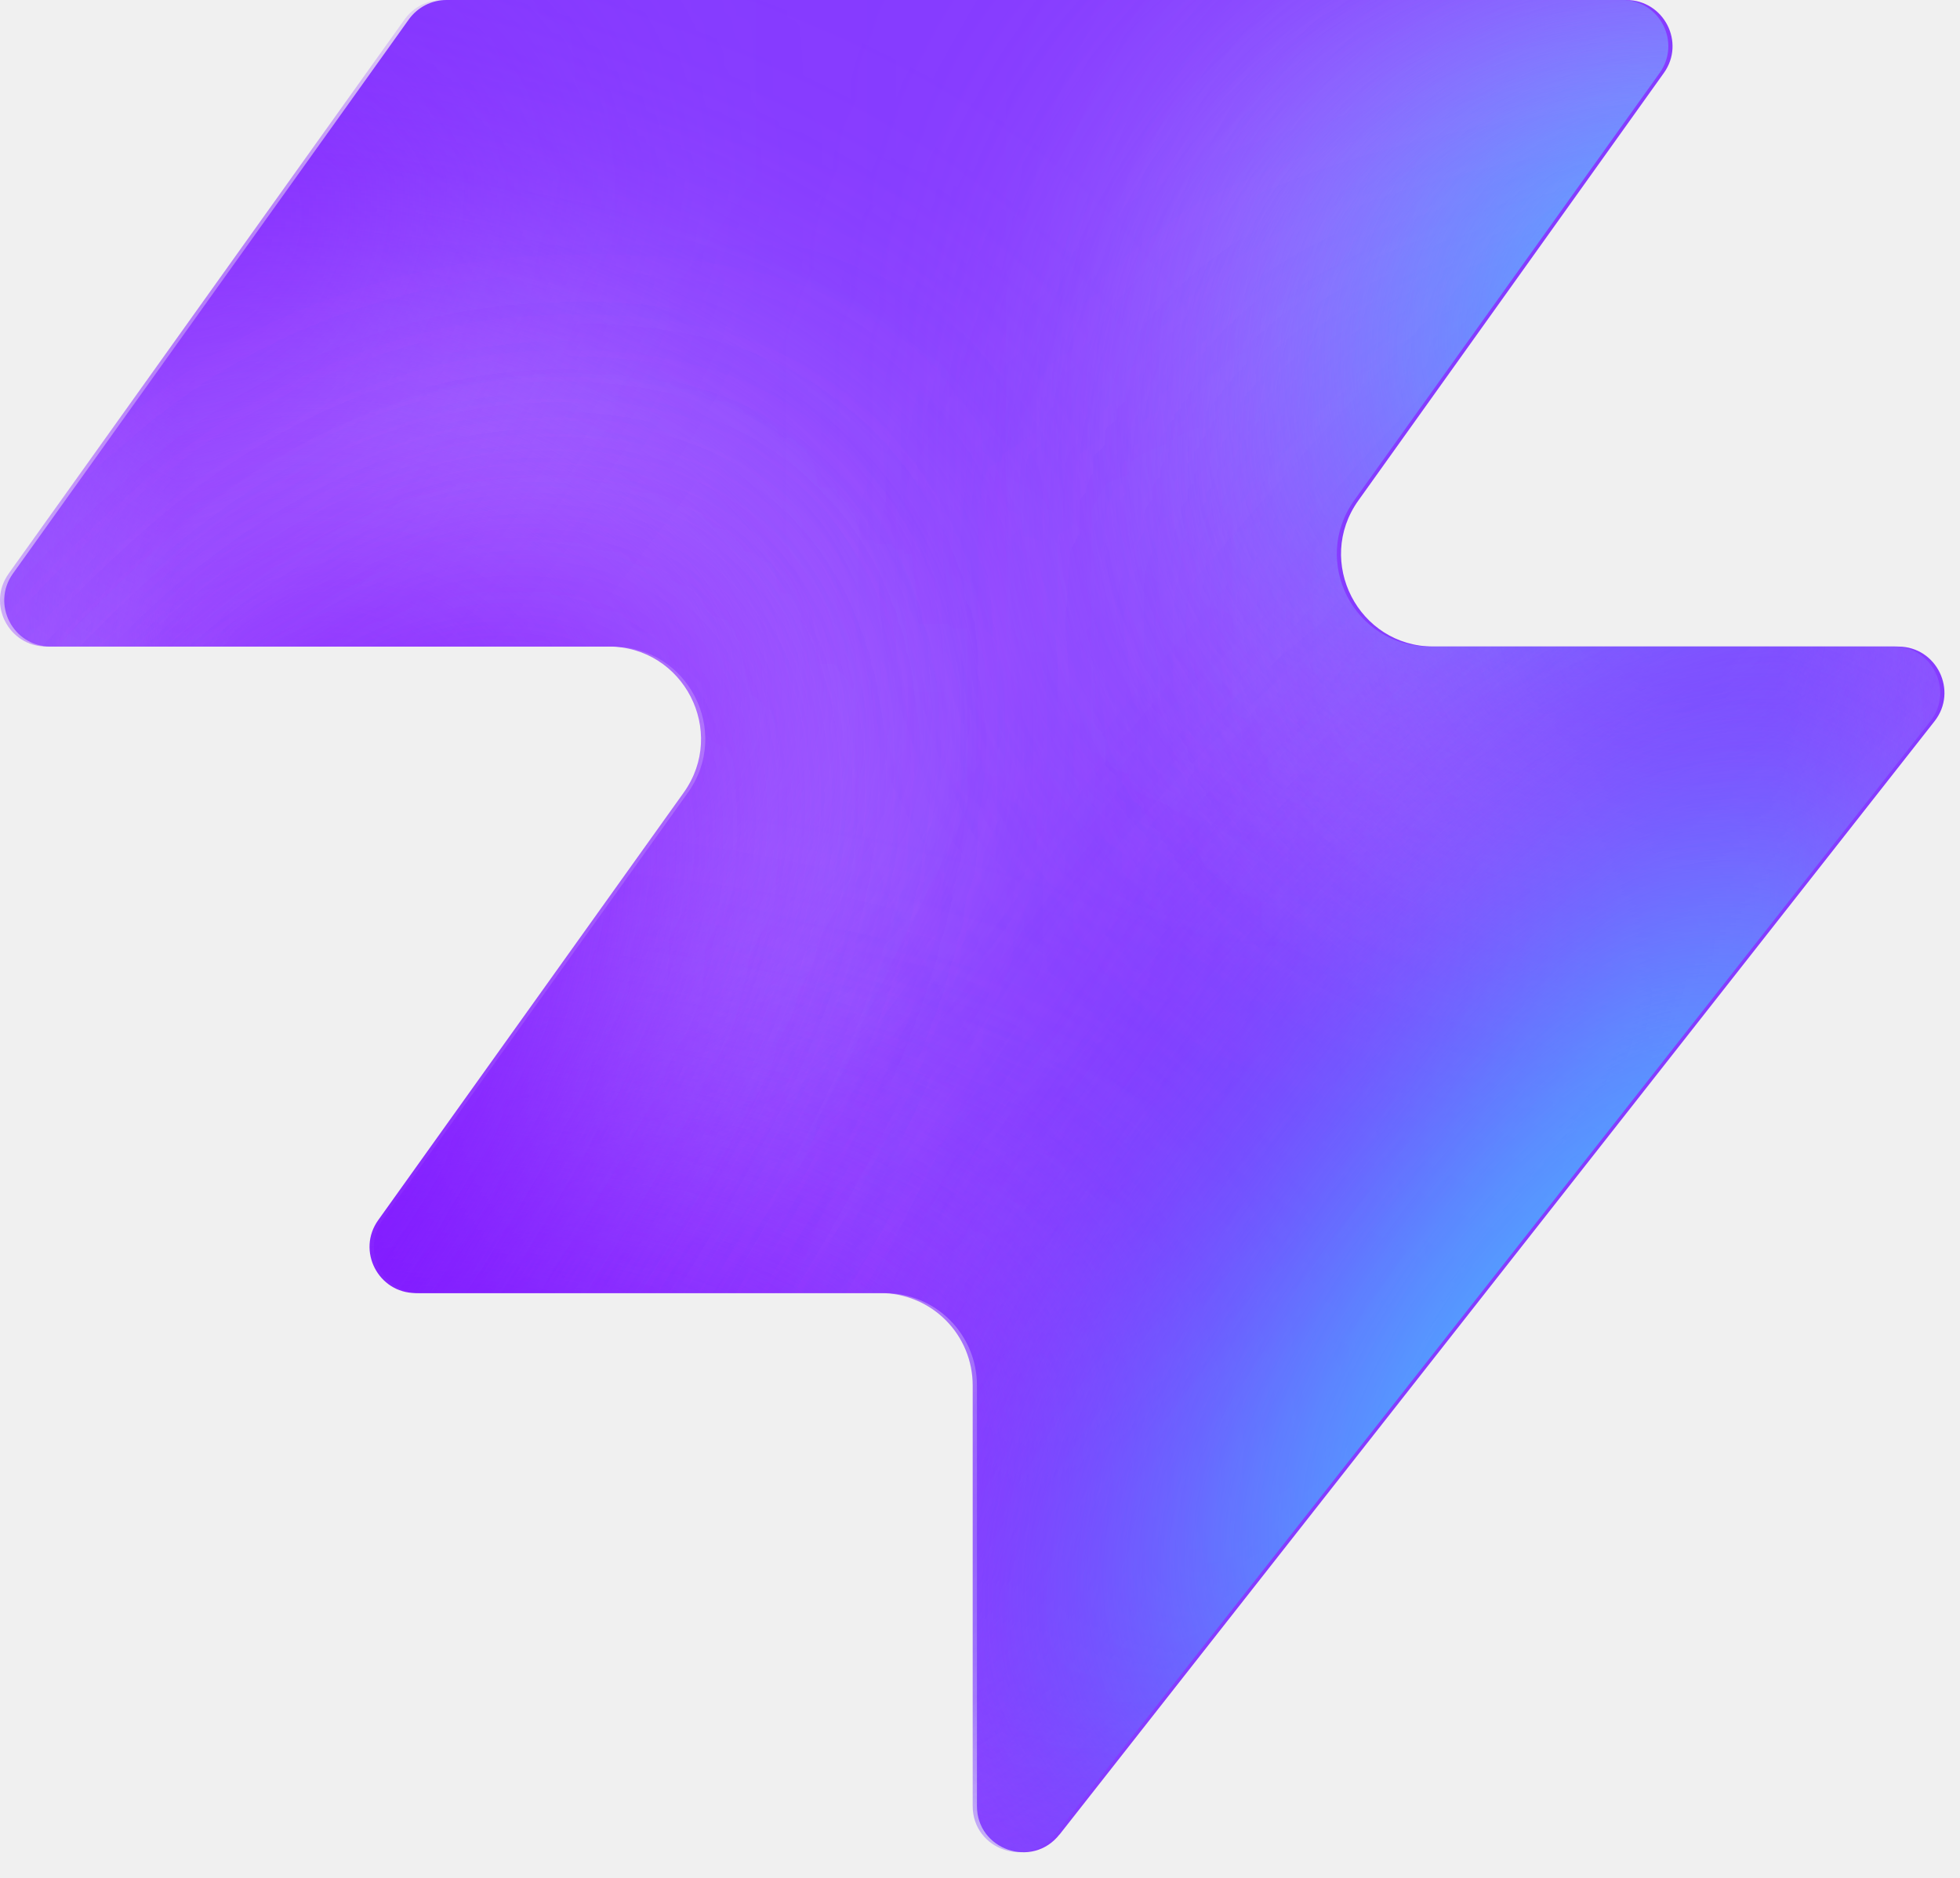
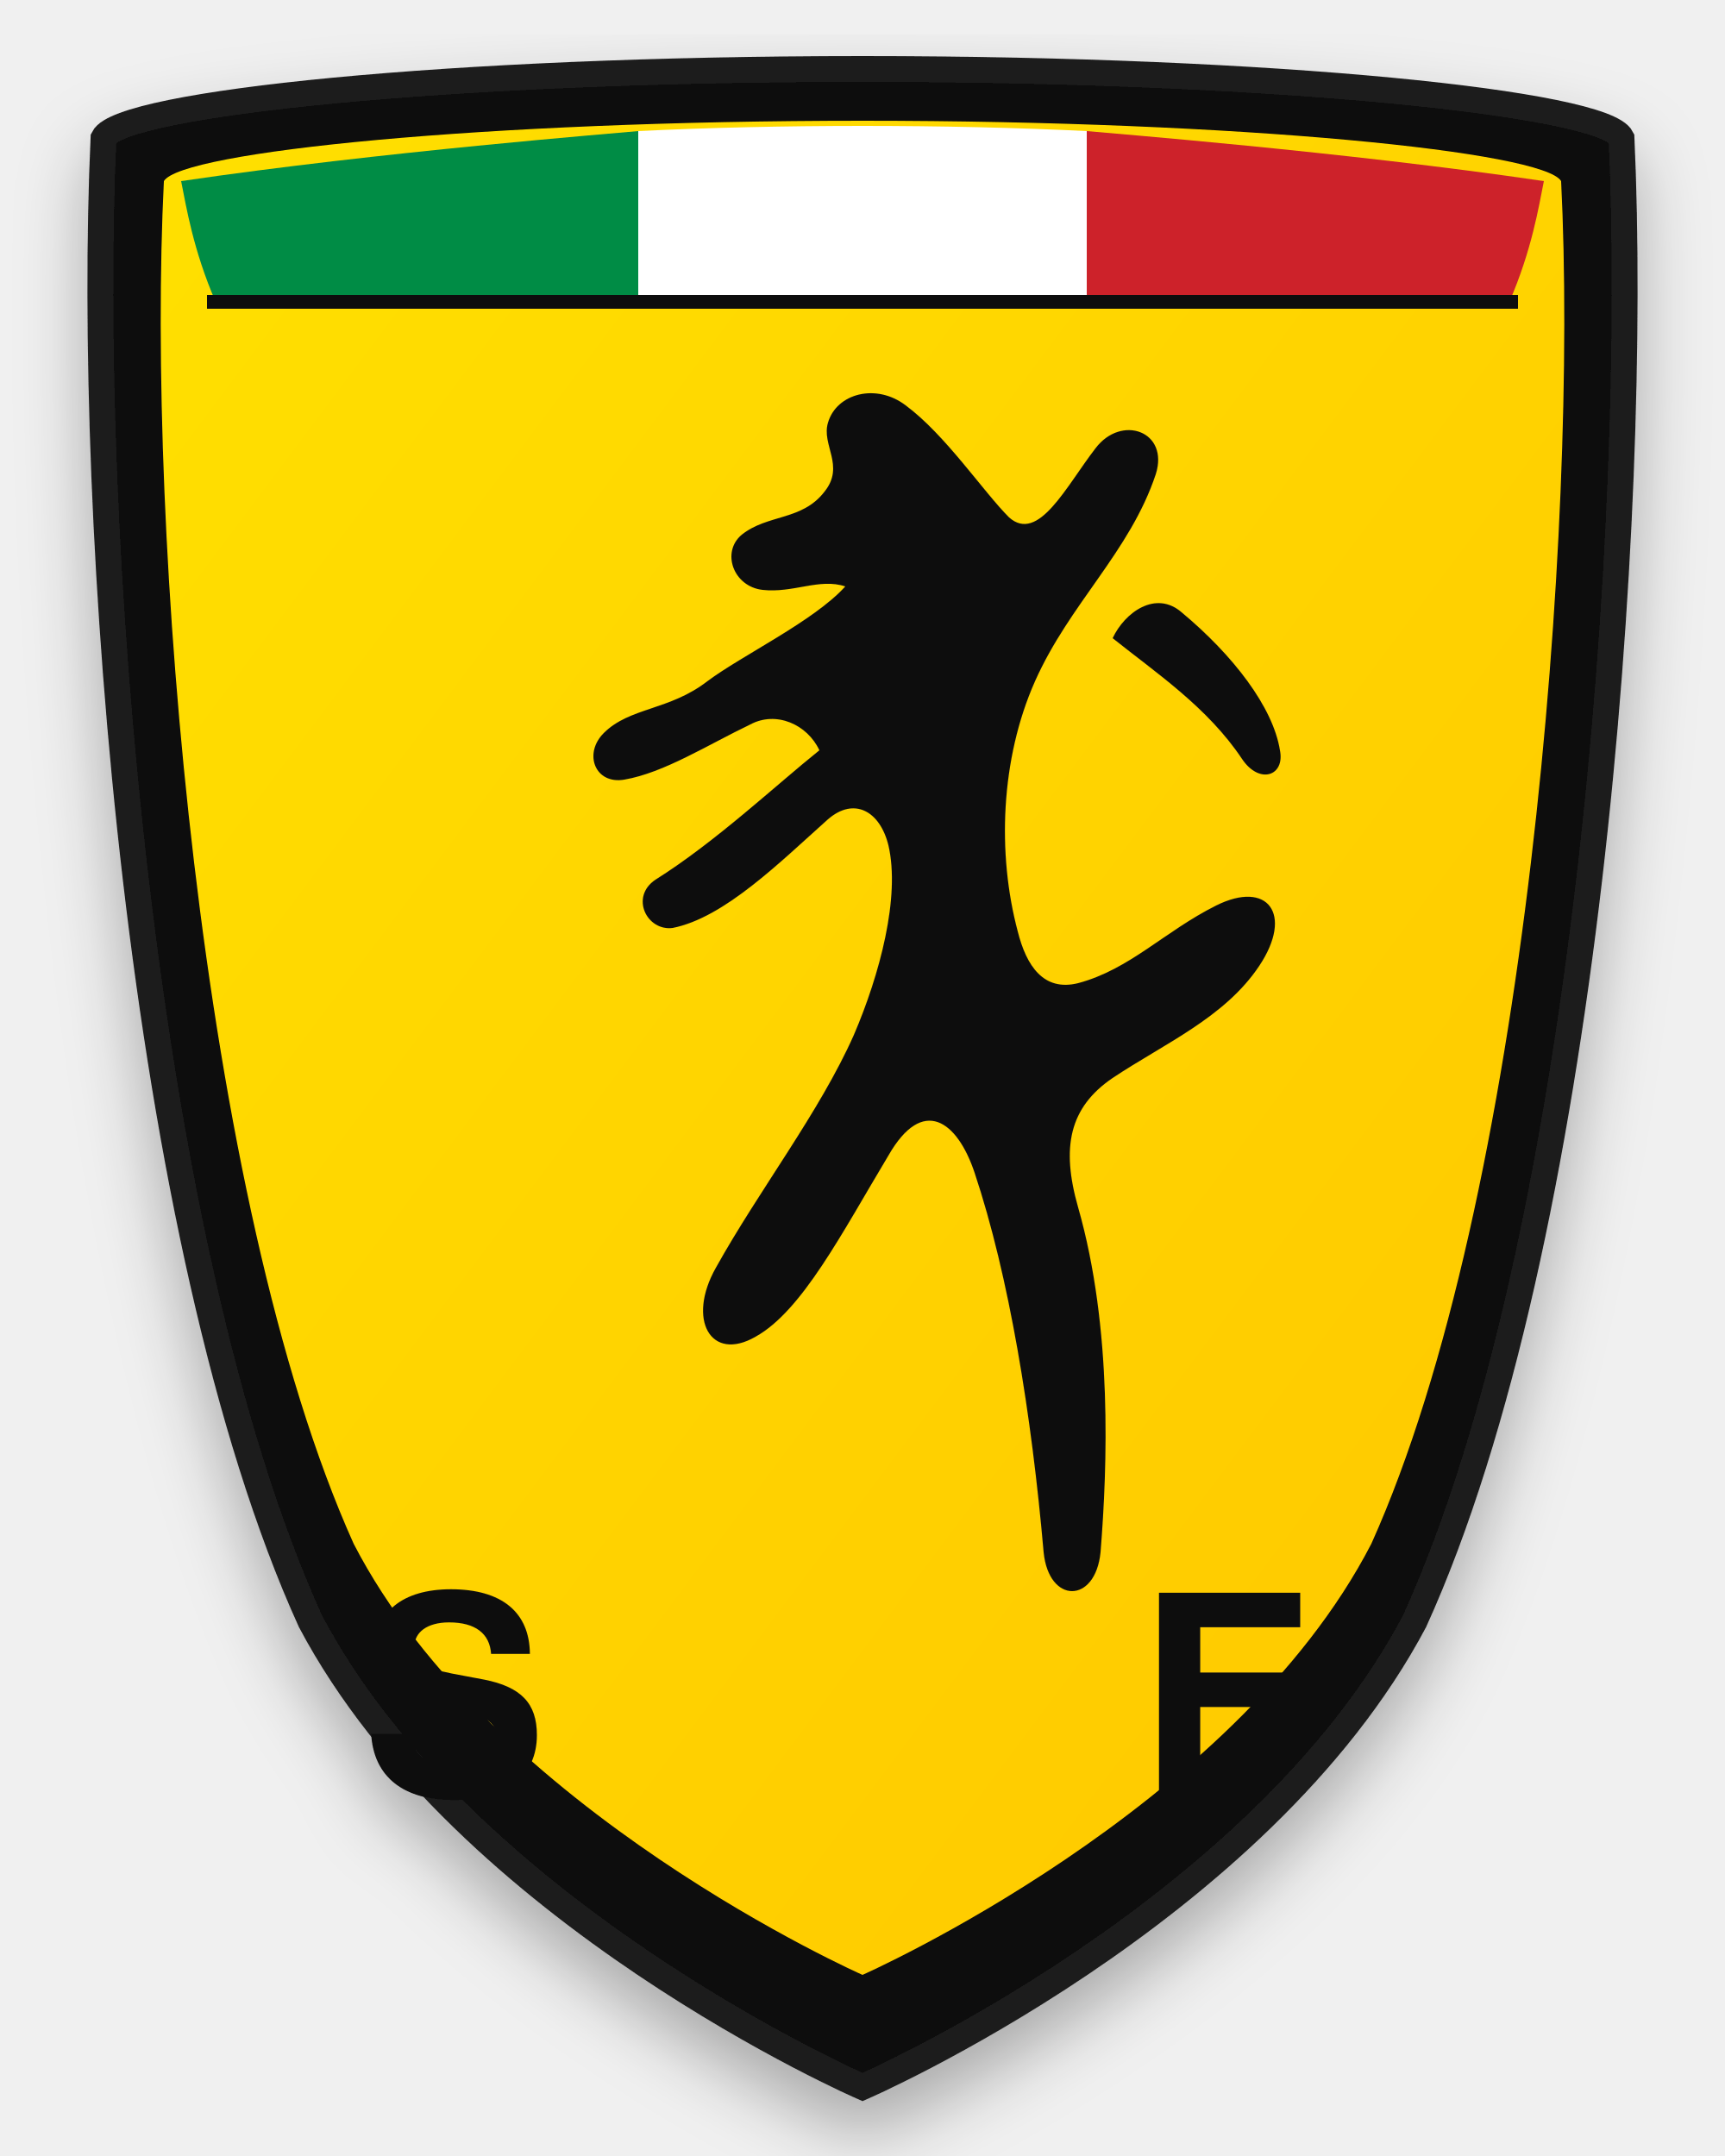
- <svg xmlns="http://www.w3.org/2000/svg" width="48" height="46" fill="none" viewBox="0 0 48 46">
-   <path fill="#863bff" d="M25.946 44.938c-.664.845-2.021.375-2.021-.698V33.937a2.26 2.26 0 0 0-2.262-2.262H10.287c-.92 0-1.456-1.04-.92-1.788l7.48-10.471c1.07-1.497 0-3.578-1.842-3.578H1.237c-.92 0-1.456-1.04-.92-1.788L10.013.474c.214-.297.556-.474.92-.474h28.894c.92 0 1.456 1.04.92 1.788l-7.48 10.471c-1.07 1.498 0 3.579 1.842 3.579h11.377c.943 0 1.473 1.088.89 1.83L25.947 44.94z" style="fill:#863bff;fill:color(display-p3 .525 .23 1);fill-opacity:1" />
-   <mask id="a" width="48" height="46" x="0" y="0" maskUnits="userSpaceOnUse" style="mask-type:alpha">
-     <path fill="#000" d="M25.842 44.938c-.664.844-2.021.375-2.021-.698V33.937a2.26 2.26 0 0 0-2.262-2.262H10.183c-.92 0-1.456-1.04-.92-1.788l7.48-10.471c1.07-1.498 0-3.579-1.842-3.579H1.133c-.92 0-1.456-1.04-.92-1.787L9.91.473c.214-.297.556-.474.92-.474h28.894c.92 0 1.456 1.04.92 1.788l-7.48 10.471c-1.07 1.498 0 3.578 1.842 3.578h11.377c.943 0 1.473 1.088.89 1.832L25.843 44.94z" style="fill:#000;fill-opacity:1" />
-   </mask>
-   <g mask="url(#a)">
-     <g filter="url(#b)">
-       <ellipse cx="5.508" cy="14.704" fill="#ede6ff" rx="5.508" ry="14.704" style="fill:#ede6ff;fill:color(display-p3 .927 .903 1);fill-opacity:1" transform="matrix(.00324 1 1 -.00324 -4.47 31.516)" />
-     </g>
-     <g filter="url(#c)">
-       <ellipse cx="10.399" cy="29.851" fill="#ede6ff" rx="10.399" ry="29.851" style="fill:#ede6ff;fill:color(display-p3 .927 .903 1);fill-opacity:1" transform="matrix(.00324 1 1 -.00324 -39.328 7.883)" />
-     </g>
-     <g filter="url(#d)">
-       <ellipse cx="5.508" cy="30.487" fill="#7e14ff" rx="5.508" ry="30.487" style="fill:#7e14ff;fill:color(display-p3 .492 .077 1);fill-opacity:1" transform="rotate(89.814 -25.913 -14.639)scale(1 -1)" />
-     </g>
-     <g filter="url(#e)">
-       <ellipse cx="5.508" cy="30.599" fill="#7e14ff" rx="5.508" ry="30.599" style="fill:#7e14ff;fill:color(display-p3 .492 .077 1);fill-opacity:1" transform="rotate(89.814 -32.644 -3.334)scale(1 -1)" />
-     </g>
-     <g filter="url(#f)">
-       <ellipse cx="5.508" cy="30.599" fill="#7e14ff" rx="5.508" ry="30.599" style="fill:#7e14ff;fill:color(display-p3 .492 .077 1);fill-opacity:1" transform="matrix(.00324 1 1 -.00324 -34.34 30.47)" />
-     </g>
-     <g filter="url(#g)">
-       <ellipse cx="14.072" cy="22.078" fill="#ede6ff" rx="14.072" ry="22.078" style="fill:#ede6ff;fill:color(display-p3 .927 .903 1);fill-opacity:1" transform="rotate(93.35 24.506 48.493)scale(-1 1)" />
-     </g>
-     <g filter="url(#h)">
-       <ellipse cx="3.47" cy="21.501" fill="#7e14ff" rx="3.47" ry="21.501" style="fill:#7e14ff;fill:color(display-p3 .492 .077 1);fill-opacity:1" transform="rotate(89.009 28.708 47.59)scale(-1 1)" />
-     </g>
-     <g filter="url(#i)">
-       <ellipse cx="3.47" cy="21.501" fill="#7e14ff" rx="3.47" ry="21.501" style="fill:#7e14ff;fill:color(display-p3 .492 .077 1);fill-opacity:1" transform="rotate(89.009 28.708 47.59)scale(-1 1)" />
-     </g>
-     <g filter="url(#j)">
-       <ellipse cx=".387" cy="8.972" fill="#7e14ff" rx="4.407" ry="29.108" style="fill:#7e14ff;fill:color(display-p3 .492 .077 1);fill-opacity:1" transform="rotate(39.51 .387 8.972)" />
-     </g>
-     <g filter="url(#k)">
-       <ellipse cx="47.523" cy="-6.092" fill="#7e14ff" rx="4.407" ry="29.108" style="fill:#7e14ff;fill:color(display-p3 .492 .077 1);fill-opacity:1" transform="rotate(37.892 47.523 -6.092)" />
-     </g>
-     <g filter="url(#l)">
-       <ellipse cx="41.412" cy="6.333" fill="#47bfff" rx="5.971" ry="9.665" style="fill:#47bfff;fill:color(display-p3 .28 .748 1);fill-opacity:1" transform="rotate(37.892 41.412 6.333)" />
-     </g>
-     <g filter="url(#m)">
-       <ellipse cx="-1.879" cy="38.332" fill="#7e14ff" rx="4.407" ry="29.108" style="fill:#7e14ff;fill:color(display-p3 .492 .077 1);fill-opacity:1" transform="rotate(37.892 -1.88 38.332)" />
-     </g>
-     <g filter="url(#n)">
-       <ellipse cx="-1.879" cy="38.332" fill="#7e14ff" rx="4.407" ry="29.108" style="fill:#7e14ff;fill:color(display-p3 .492 .077 1);fill-opacity:1" transform="rotate(37.892 -1.88 38.332)" />
-     </g>
-     <g filter="url(#o)">
-       <ellipse cx="35.651" cy="29.907" fill="#7e14ff" rx="4.407" ry="29.108" style="fill:#7e14ff;fill:color(display-p3 .492 .077 1);fill-opacity:1" transform="rotate(37.892 35.651 29.907)" />
-     </g>
-     <g filter="url(#p)">
-       <ellipse cx="38.418" cy="32.4" fill="#47bfff" rx="5.971" ry="15.297" style="fill:#47bfff;fill:color(display-p3 .28 .748 1);fill-opacity:1" transform="rotate(37.892 38.418 32.4)" />
-     </g>
-   </g>
+ <svg xmlns="http://www.w3.org/2000/svg" viewBox="0 0 100 125" width="100%" height="100%">
  <defs>
-     <filter id="b" width="60.045" height="41.654" x="-19.77" y="16.149" color-interpolation-filters="sRGB" filterUnits="userSpaceOnUse">
-       <feFlood flood-opacity="0" result="BackgroundImageFix" />
-       <feBlend in="SourceGraphic" in2="BackgroundImageFix" result="shape" />
-       <feGaussianBlur result="effect1_foregroundBlur_2002_17158" stdDeviation="7.659" />
-     </filter>
-     <filter id="c" width="90.34" height="51.437" x="-54.613" y="-7.533" color-interpolation-filters="sRGB" filterUnits="userSpaceOnUse">
-       <feFlood flood-opacity="0" result="BackgroundImageFix" />
-       <feBlend in="SourceGraphic" in2="BackgroundImageFix" result="shape" />
-       <feGaussianBlur result="effect1_foregroundBlur_2002_17158" stdDeviation="7.659" />
-     </filter>
-     <filter id="d" width="79.355" height="29.4" x="-49.64" y="2.03" color-interpolation-filters="sRGB" filterUnits="userSpaceOnUse">
-       <feFlood flood-opacity="0" result="BackgroundImageFix" />
-       <feBlend in="SourceGraphic" in2="BackgroundImageFix" result="shape" />
-       <feGaussianBlur result="effect1_foregroundBlur_2002_17158" stdDeviation="4.596" />
-     </filter>
-     <filter id="e" width="79.579" height="29.4" x="-45.045" y="20.029" color-interpolation-filters="sRGB" filterUnits="userSpaceOnUse">
-       <feFlood flood-opacity="0" result="BackgroundImageFix" />
-       <feBlend in="SourceGraphic" in2="BackgroundImageFix" result="shape" />
-       <feGaussianBlur result="effect1_foregroundBlur_2002_17158" stdDeviation="4.596" />
-     </filter>
-     <filter id="f" width="79.579" height="29.4" x="-43.513" y="21.178" color-interpolation-filters="sRGB" filterUnits="userSpaceOnUse">
-       <feFlood flood-opacity="0" result="BackgroundImageFix" />
-       <feBlend in="SourceGraphic" in2="BackgroundImageFix" result="shape" />
-       <feGaussianBlur result="effect1_foregroundBlur_2002_17158" stdDeviation="4.596" />
-     </filter>
-     <filter id="g" width="74.749" height="58.852" x="15.756" y="-17.901" color-interpolation-filters="sRGB" filterUnits="userSpaceOnUse">
-       <feFlood flood-opacity="0" result="BackgroundImageFix" />
-       <feBlend in="SourceGraphic" in2="BackgroundImageFix" result="shape" />
-       <feGaussianBlur result="effect1_foregroundBlur_2002_17158" stdDeviation="7.659" />
-     </filter>
-     <filter id="h" width="61.377" height="25.362" x="23.548" y="2.284" color-interpolation-filters="sRGB" filterUnits="userSpaceOnUse">
-       <feFlood flood-opacity="0" result="BackgroundImageFix" />
-       <feBlend in="SourceGraphic" in2="BackgroundImageFix" result="shape" />
-       <feGaussianBlur result="effect1_foregroundBlur_2002_17158" stdDeviation="4.596" />
-     </filter>
-     <filter id="i" width="61.377" height="25.362" x="23.548" y="2.284" color-interpolation-filters="sRGB" filterUnits="userSpaceOnUse">
-       <feFlood flood-opacity="0" result="BackgroundImageFix" />
-       <feBlend in="SourceGraphic" in2="BackgroundImageFix" result="shape" />
-       <feGaussianBlur result="effect1_foregroundBlur_2002_17158" stdDeviation="4.596" />
-     </filter>
-     <filter id="j" width="56.045" height="63.649" x="-27.636" y="-22.853" color-interpolation-filters="sRGB" filterUnits="userSpaceOnUse">
-       <feFlood flood-opacity="0" result="BackgroundImageFix" />
-       <feBlend in="SourceGraphic" in2="BackgroundImageFix" result="shape" />
-       <feGaussianBlur result="effect1_foregroundBlur_2002_17158" stdDeviation="4.596" />
-     </filter>
-     <filter id="k" width="54.814" height="64.646" x="20.116" y="-38.415" color-interpolation-filters="sRGB" filterUnits="userSpaceOnUse">
-       <feFlood flood-opacity="0" result="BackgroundImageFix" />
-       <feBlend in="SourceGraphic" in2="BackgroundImageFix" result="shape" />
-       <feGaussianBlur result="effect1_foregroundBlur_2002_17158" stdDeviation="4.596" />
-     </filter>
-     <filter id="l" width="33.541" height="35.313" x="24.641" y="-11.323" color-interpolation-filters="sRGB" filterUnits="userSpaceOnUse">
-       <feFlood flood-opacity="0" result="BackgroundImageFix" />
-       <feBlend in="SourceGraphic" in2="BackgroundImageFix" result="shape" />
-       <feGaussianBlur result="effect1_foregroundBlur_2002_17158" stdDeviation="4.596" />
-     </filter>
-     <filter id="m" width="54.814" height="64.646" x="-29.286" y="6.009" color-interpolation-filters="sRGB" filterUnits="userSpaceOnUse">
-       <feFlood flood-opacity="0" result="BackgroundImageFix" />
-       <feBlend in="SourceGraphic" in2="BackgroundImageFix" result="shape" />
-       <feGaussianBlur result="effect1_foregroundBlur_2002_17158" stdDeviation="4.596" />
-     </filter>
-     <filter id="n" width="54.814" height="64.646" x="-29.286" y="6.009" color-interpolation-filters="sRGB" filterUnits="userSpaceOnUse">
-       <feFlood flood-opacity="0" result="BackgroundImageFix" />
-       <feBlend in="SourceGraphic" in2="BackgroundImageFix" result="shape" />
-       <feGaussianBlur result="effect1_foregroundBlur_2002_17158" stdDeviation="4.596" />
-     </filter>
-     <filter id="o" width="54.814" height="64.646" x="8.244" y="-2.416" color-interpolation-filters="sRGB" filterUnits="userSpaceOnUse">
-       <feFlood flood-opacity="0" result="BackgroundImageFix" />
-       <feBlend in="SourceGraphic" in2="BackgroundImageFix" result="shape" />
-       <feGaussianBlur result="effect1_foregroundBlur_2002_17158" stdDeviation="4.596" />
-     </filter>
-     <filter id="p" width="39.409" height="43.623" x="18.713" y="10.588" color-interpolation-filters="sRGB" filterUnits="userSpaceOnUse">
-       <feFlood flood-opacity="0" result="BackgroundImageFix" />
-       <feBlend in="SourceGraphic" in2="BackgroundImageFix" result="shape" />
-       <feGaussianBlur result="effect1_foregroundBlur_2002_17158" stdDeviation="4.596" />
+     <linearGradient id="shieldGrad" x1="0%" y1="0%" x2="100%" y2="100%">
+       <stop offset="0%" stop-color="#FFE000" />
+       <stop offset="100%" stop-color="#FFC700" />
+     </linearGradient>
+     <filter id="subtleShadow" x="-10%" y="-10%" width="120%" height="120%">
+       <feDropShadow dx="0" dy="2" stdDeviation="2" flood-color="#000000" flood-opacity="0.3" />
    </filter>
  </defs>
+   <g filter="url(#subtleShadow)">
+     <path d="M 50,4 C 74,4 93,6 94,8 C 95,30 92,72 82,94 C 73,111 50,121 50,121 C 50,121 27,111 18,94 C 8,72 5,30 6,8 C 7,6 26,4 50,4 Z" fill="#0a0a0a" stroke="#1f1f1f" stroke-width="1.5" />
+     <path d="M 50,7 C 72,7 89.5,8.8 90.5,10.5 C 91.5,30.5 88.5,69.5 79.5,89.5 C 71.5,105 50,114.5 50,114.5 C 50,114.5 28.5,105 20.5,89.5 C 11.5,69.5 8.5,30.5 9.5,10.5 C 10.5,8.8 28,7 50,7 Z" fill="url(#shieldGrad)" />
+     <g id="tricolore">
+       <path d="M 10.5,10.5 C 22,8.8 36,7.7 37,7.6 L 37,17.5 L 12.5,17.5 C 11.2,14.5 10.8,12 10.5,10.5 Z" fill="#008C45" />
+       <path d="M 37,7.6 C 45,7.2 55,7.2 63,7.6 L 63,17.5 L 37,17.5 Z" fill="#FFFFFF" />
+       <path d="M 63,7.6 C 64,7.7 78,8.8 89.5,10.5 C 89.2,12 88.8,14.5 87.5,17.5 L 63,17.5 Z" fill="#CD212A" />
+       <line x1="12" y1="17.5" x2="88" y2="17.5" stroke="#111111" stroke-width="0.8" />
+     </g>
+     <g id="sf-initials" fill="#111111" font-family="'Space Grotesk', 'Helvetica', 'Arial', sans-serif" font-weight="900">
+       <text x="21" y="104" font-size="16" letter-spacing="0">S</text>
+       <text x="66" y="104" font-size="16" letter-spacing="0">F</text>
+     </g>
+     <path d="M 58.5,30 C 57,28.5 54.8,25.2 52.5,23.5 C 50.8,22.2 48.5,22.8 48,24.5 C 47.6,25.8 49,27 47.8,28.5 C 46.5,30.2 44.5,29.8 43,31 C 41.8,32 42.5,34 44.2,34.2 C 46,34.4 47.5,33.5 49,34 C 47.2,36 43,38 41,39.5 C 38.8,41.2 36.5,41 35,42.5 C 33.8,43.7 34.5,45.5 36.2,45.2 C 38.5,44.8 41,43.2 43.5,42 C 45,41.2 46.8,42 47.5,43.5 C 45,45.5 41.5,48.8 38,51 C 36.5,52 37.5,54 39,53.8 C 42,53.2 45.2,50 48,47.5 C 49.5,46.2 51,47 51.5,49 C 52.2,52 51,56.5 49.5,60 C 47.5,64.5 44,69 41.5,73.5 C 39.8,76.5 41.2,79 43.8,77.5 C 46.5,76 48.8,71.5 51.5,67 C 53.5,63.5 55.5,65 56.5,68 C 58.5,74 59.8,82 60.5,90 C 60.8,93 63.5,93 63.8,90 C 64.2,85 64.5,77 62.5,70 C 61.5,66.5 62,64.2 64.5,62.5 C 67.5,60.5 71,59 73,56 C 75,53 73.5,51 70.5,52.5 C 67.5,54 65.5,56.2 62.5,57 C 60.5,57.5 59.5,56 59,54 C 57.8,49.5 58,44 60,39.5 C 62,35 65.5,32 67,27.5 C 67.8,25 65,24 63.5,26 C 61.8,28.2 60.2,31.5 58.5,30 Z          M 64.5,37 C 67,39 70,41 72,44 C 73,45.5 74.5,45 74.2,43.5 C 73.8,41 71.5,38 68.5,35.5 C 67,34.2 65.2,35.5 64.5,37 Z" fill="#111111" />
+   </g>
</svg>
